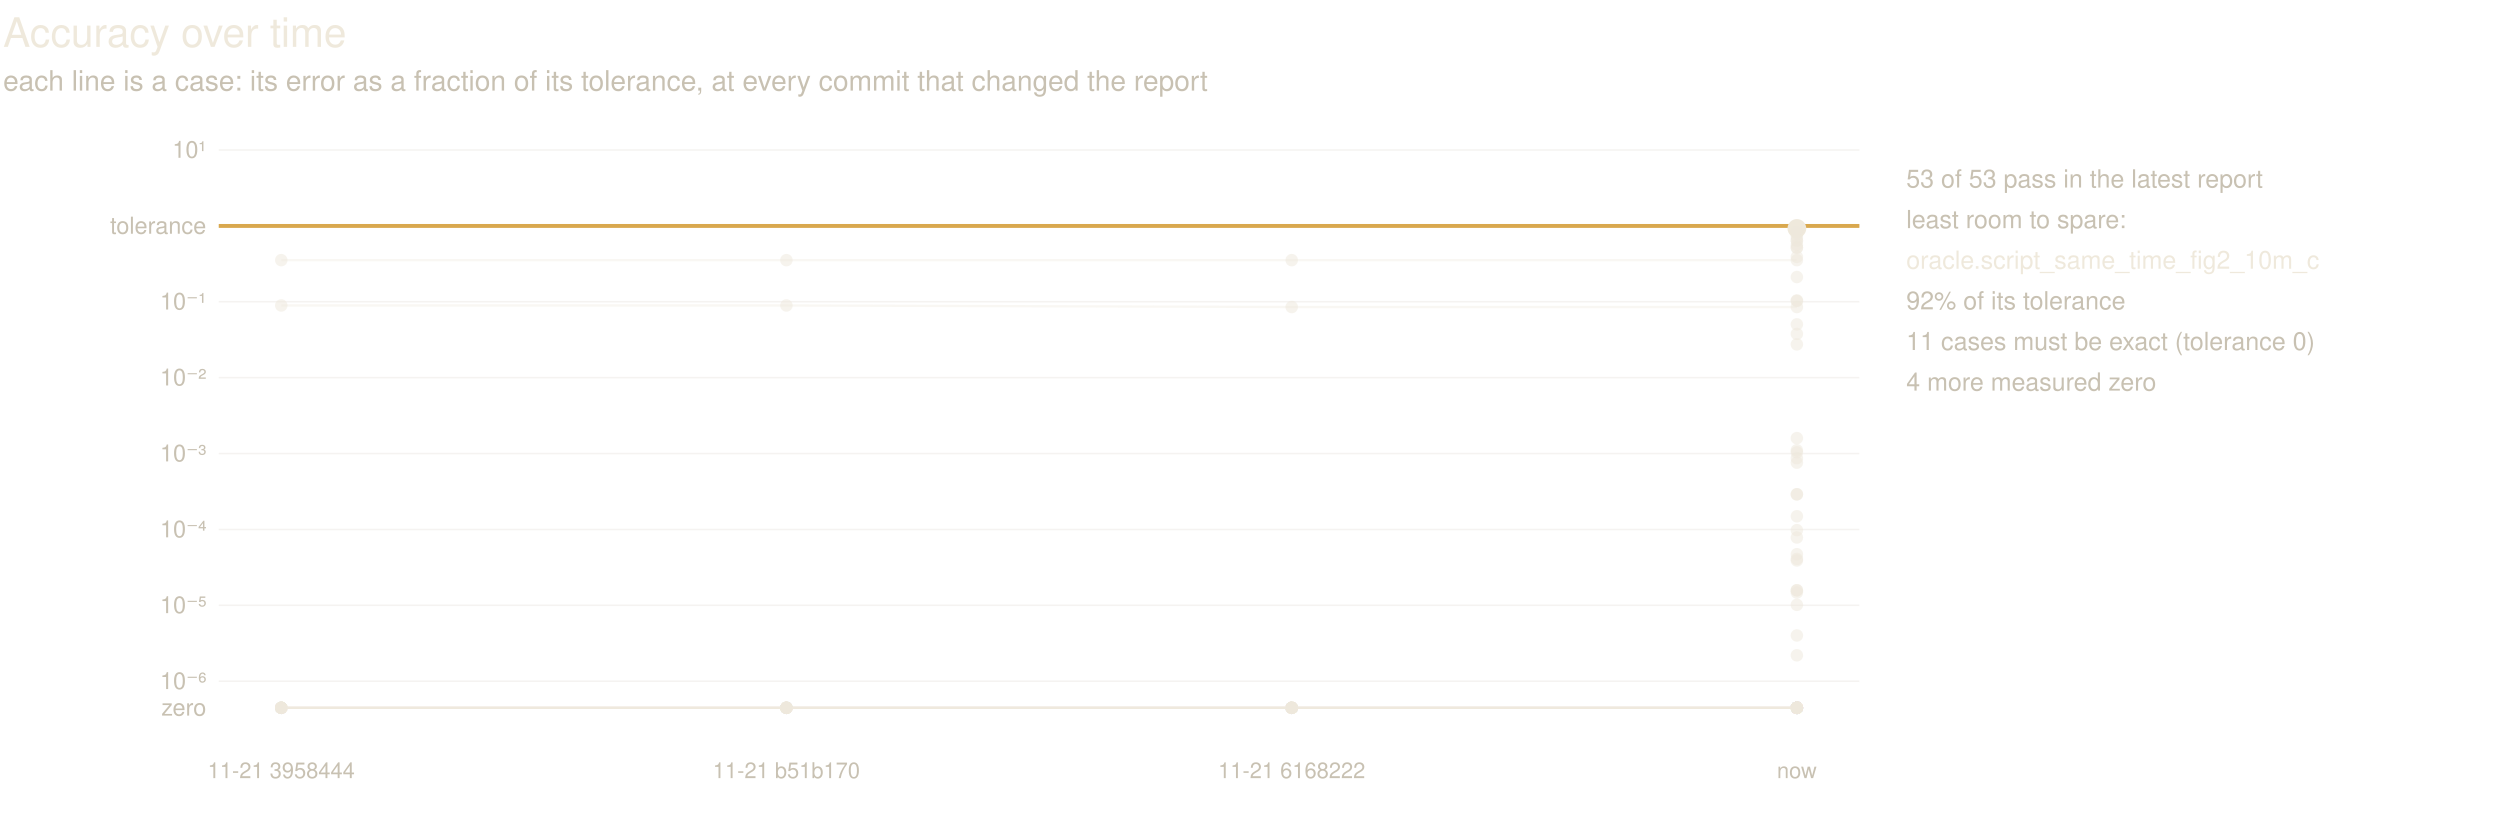
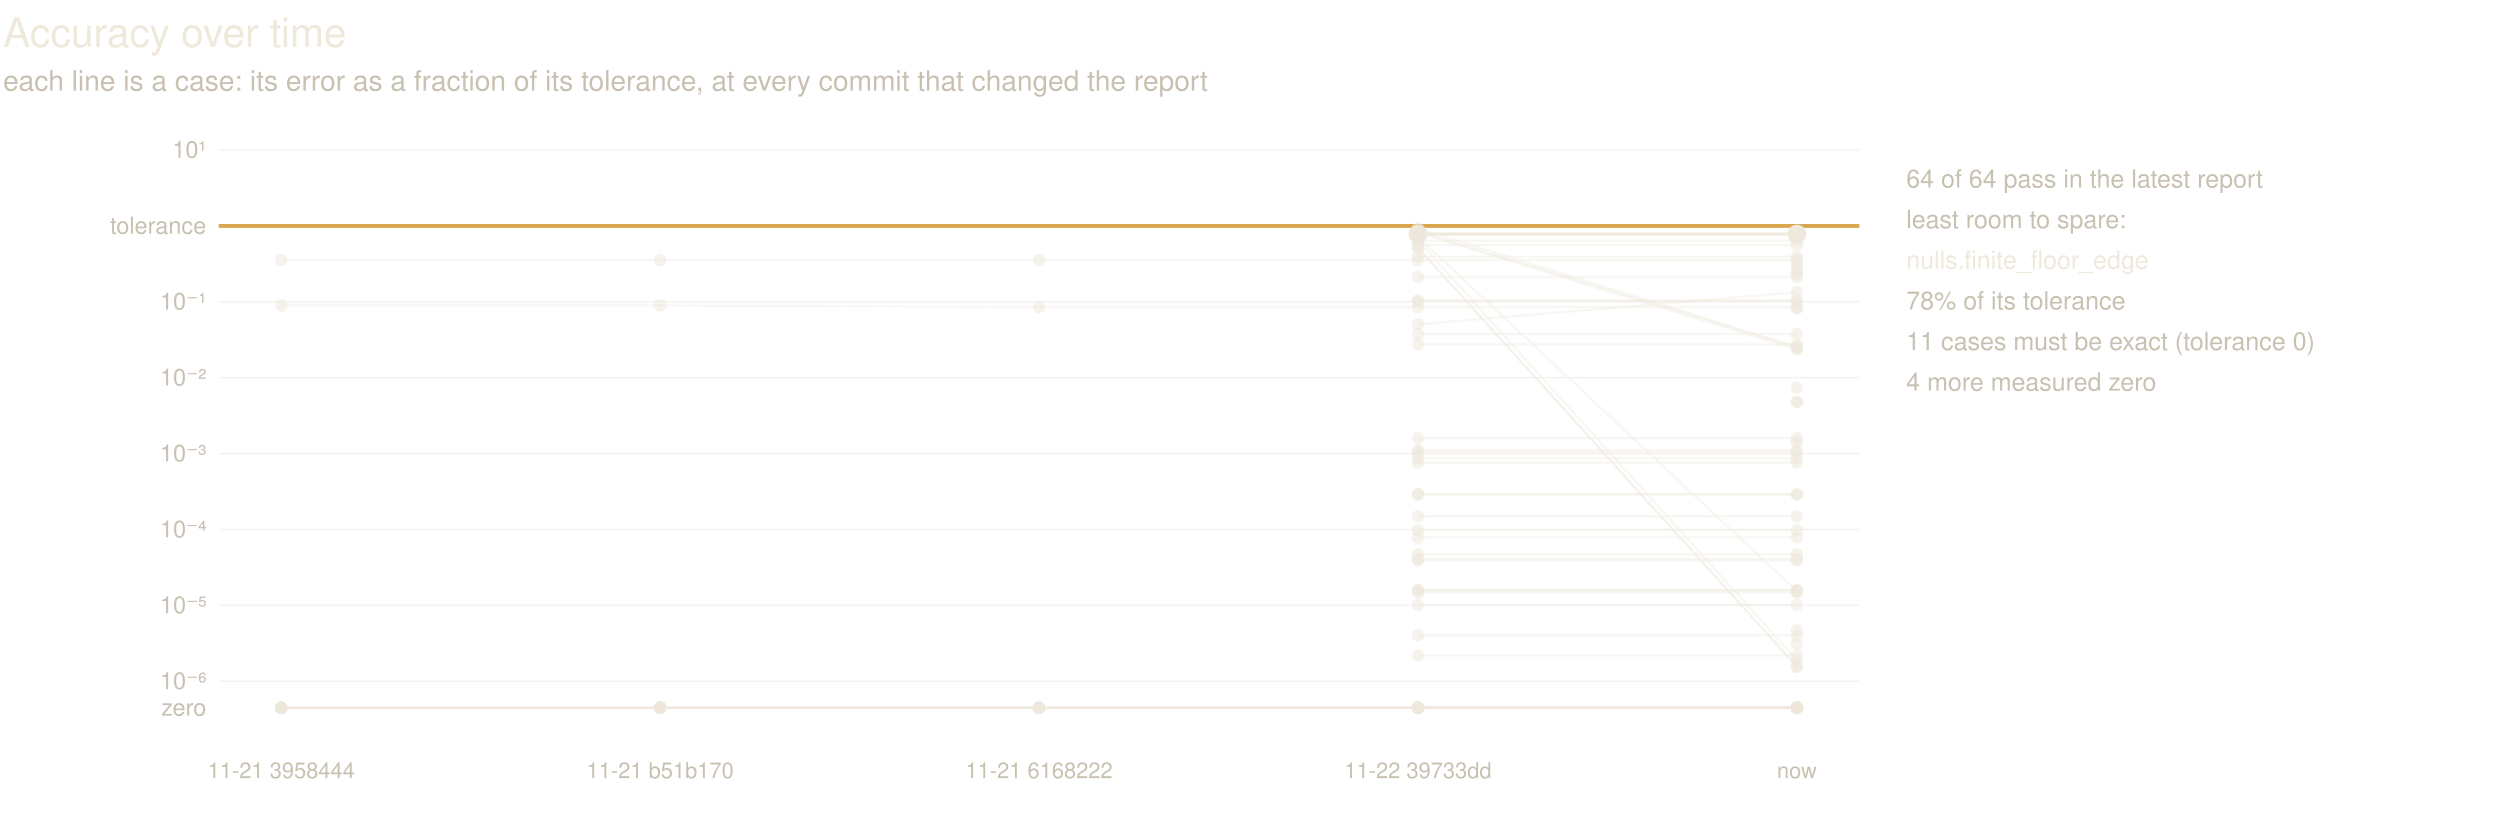
<svg xmlns="http://www.w3.org/2000/svg" viewBox="0 0 1600 520" width="1600" height="520" role="img" aria-label="Each validation case's error as a fraction of its tolerance over time">
  <style>.t{fill:#efe9dc;font-family:'Helvetica Neue',Helvetica,Arial,'Liberation Sans',Arimo,'Nimbus Sans','DejaVu Sans',sans-serif}.m{fill:#c8c1b2}.w{fill:#c8c1b2}.axis{stroke:#c8c1b2;stroke-opacity:0.45;stroke-width:1.5;fill:none}.grid{stroke:#c8c1b2;stroke-opacity:0.18;stroke-width:1}.dot{fill:#efe9dc}.ring{fill:none;stroke:#efe9dc;stroke-width:2}.line{stroke:#efe9dc;stroke-width:2;fill:none;stroke-linejoin:round}.thin{stroke:#efe9dc;stroke-opacity:0.35;stroke-width:1.5;fill:none}.tol{stroke:#d9a84e;stroke-width:2.5;fill:none}.tolfill{fill:#d9a84e}.dash{stroke:#d9a84e;stroke-width:2;stroke-dasharray:6 5;fill:none}</style>
  <text class="t" x="2.0" y="30.0" font-size="26" font-weight="500" text-anchor="start">Accuracy over time</text>
  <text class="t m" x="2.0" y="58.0" font-size="18" font-weight="400" text-anchor="start">each line is a case: its error as a fraction of its tolerance, at every commit that changed the report</text>
  <line class="grid" x1="140" y1="436.0" x2="1190" y2="436.0" />
  <text class="t w" x="132.0" y="441.0" font-size="15" font-weight="400" text-anchor="end">10⁻⁶</text>
  <line class="grid" x1="140" y1="387.4" x2="1190" y2="387.4" />
  <text class="t w" x="132.0" y="392.4" font-size="15" font-weight="400" text-anchor="end">10⁻⁵</text>
  <line class="grid" x1="140" y1="338.9" x2="1190" y2="338.9" />
  <text class="t w" x="132.0" y="343.9" font-size="15" font-weight="400" text-anchor="end">10⁻⁴</text>
  <line class="grid" x1="140" y1="290.3" x2="1190" y2="290.3" />
  <text class="t w" x="132.0" y="295.3" font-size="15" font-weight="400" text-anchor="end">10⁻³</text>
  <line class="grid" x1="140" y1="241.7" x2="1190" y2="241.7" />
  <text class="t w" x="132.0" y="246.7" font-size="15" font-weight="400" text-anchor="end">10⁻²</text>
  <line class="grid" x1="140" y1="193.1" x2="1190" y2="193.1" />
  <text class="t w" x="132.0" y="198.1" font-size="15" font-weight="400" text-anchor="end">10⁻¹</text>
  <line class="grid" x1="140" y1="144.6" x2="1190" y2="144.6" />
  <text class="t w" x="132.0" y="149.6" font-size="15" font-weight="400" text-anchor="end">tolerance</text>
  <line class="grid" x1="140" y1="96.0" x2="1190" y2="96.0" />
  <text class="t w" x="132.0" y="101.0" font-size="15" font-weight="400" text-anchor="end">10¹</text>
  <text class="t w" x="132.0" y="458.0" font-size="15" font-weight="400" text-anchor="end">zero</text>
  <line class="tol" x1="140" y1="144.6" x2="1190" y2="144.6" />
-   <polyline class="thin" points="180.0,453.0 503.3,453.0 826.7,453.0 1150.0,453.0" />
-   <circle class="dot" cx="180.0" cy="453.0" r="4" fill-opacity="0.5" />
-   <circle class="dot" cx="503.3" cy="453.0" r="4" fill-opacity="0.5" />
-   <circle class="dot" cx="826.7" cy="453.0" r="4" fill-opacity="0.5" />
-   <circle class="dot" cx="1150.0" cy="453.0" r="4" fill-opacity="0.5" />
-   <circle class="dot" cx="1150.0" cy="453.0" r="4" fill-opacity="0.5" />
-   <polyline class="thin" points="180.0,453.0 503.3,453.0 826.7,453.0 1150.0,453.0" />
-   <circle class="dot" cx="180.0" cy="453.0" r="4" fill-opacity="0.5" />
-   <circle class="dot" cx="503.3" cy="453.0" r="4" fill-opacity="0.5" />
-   <circle class="dot" cx="826.7" cy="453.0" r="4" fill-opacity="0.5" />
-   <circle class="dot" cx="1150.0" cy="453.0" r="4" fill-opacity="0.5" />
+   <polyline class="thin" points="180.0,453.0 422.5,453.0 665.0,453.0 907.5,453.0 1150.0,453.0" />
+   <circle class="dot" cx="180.0" cy="453.0" r="4" fill-opacity="0.5" />
+   <circle class="dot" cx="422.5" cy="453.0" r="4" fill-opacity="0.5" />
+   <circle class="dot" cx="665.0" cy="453.0" r="4" fill-opacity="0.5" />
+   <circle class="dot" cx="907.5" cy="453.0" r="4" fill-opacity="0.5" />
+   <circle class="dot" cx="1150.0" cy="453.0" r="4" fill-opacity="0.5" />
+   <polyline class="thin" points="907.5,453.0 1150.0,453.0" />
+   <circle class="dot" cx="907.5" cy="453.0" r="4" fill-opacity="0.5" />
+   <circle class="dot" cx="1150.0" cy="453.0" r="4" fill-opacity="0.5" />
+   <polyline class="thin" points="180.0,453.0 422.5,453.0 665.0,453.0 907.5,453.0 1150.0,453.0" />
+   <circle class="dot" cx="180.0" cy="453.0" r="4" fill-opacity="0.5" />
+   <circle class="dot" cx="422.5" cy="453.0" r="4" fill-opacity="0.5" />
+   <circle class="dot" cx="665.0" cy="453.0" r="4" fill-opacity="0.5" />
+   <circle class="dot" cx="907.5" cy="453.0" r="4" fill-opacity="0.5" />
+   <circle class="dot" cx="1150.0" cy="453.0" r="4" fill-opacity="0.5" />
+   <polyline class="thin" points="907.5,339.3 1150.0,339.3" />
+   <circle class="dot" cx="907.5" cy="339.3" r="4" fill-opacity="0.5" />
  <circle class="dot" cx="1150.0" cy="339.3" r="4" fill-opacity="0.5" />
+   <polyline class="thin" points="907.5,192.3 1150.0,192.3" />
+   <circle class="dot" cx="907.5" cy="192.3" r="4" fill-opacity="0.5" />
  <circle class="dot" cx="1150.0" cy="192.3" r="4" fill-opacity="0.5" />
+   <polyline class="thin" points="907.5,316.4 1150.0,316.4" />
+   <circle class="dot" cx="907.5" cy="316.4" r="4" fill-opacity="0.5" />
  <circle class="dot" cx="1150.0" cy="316.4" r="4" fill-opacity="0.5" />
+   <polyline class="thin" points="907.5,213.7 1150.0,213.7" />
+   <circle class="dot" cx="907.5" cy="213.7" r="4" fill-opacity="0.5" />
  <circle class="dot" cx="1150.0" cy="213.7" r="4" fill-opacity="0.5" />
+   <polyline class="thin" points="907.5,377.8 1150.0,377.8" />
+   <circle class="dot" cx="907.5" cy="377.8" r="4" fill-opacity="0.5" />
  <circle class="dot" cx="1150.0" cy="377.8" r="4" fill-opacity="0.5" />
-   <polyline class="thin" points="180.0,453.0 503.3,453.0 826.7,453.0 1150.0,453.0" />
-   <circle class="dot" cx="180.0" cy="453.0" r="4" fill-opacity="0.5" />
-   <circle class="dot" cx="503.3" cy="453.0" r="4" fill-opacity="0.5" />
-   <circle class="dot" cx="826.7" cy="453.0" r="4" fill-opacity="0.5" />
-   <circle class="dot" cx="1150.0" cy="453.0" r="4" fill-opacity="0.5" />
-   <circle class="dot" cx="1150.0" cy="149.8" r="4" fill-opacity="0.5" />
-   <circle class="dot" cx="1150.0" cy="453.0" r="4" fill-opacity="0.5" />
-   <circle class="dot" cx="1150.0" cy="453.0" r="4" fill-opacity="0.5" />
+   <polyline class="thin" points="180.0,453.0 422.5,453.0 665.0,453.0 907.5,453.0 1150.0,453.0" />
+   <circle class="dot" cx="180.0" cy="453.0" r="4" fill-opacity="0.5" />
+   <circle class="dot" cx="422.5" cy="453.0" r="4" fill-opacity="0.5" />
+   <circle class="dot" cx="665.0" cy="453.0" r="4" fill-opacity="0.5" />
+   <circle class="dot" cx="907.5" cy="453.0" r="4" fill-opacity="0.5" />
+   <circle class="dot" cx="1150.0" cy="453.0" r="4" fill-opacity="0.5" />
+   <polyline class="line" points="907.5,149.8 1150.0,149.8" />
+   <circle class="dot" cx="907.5" cy="149.8" r="6" fill-opacity="1" />
+   <circle class="dot" cx="1150.0" cy="149.8" r="6" fill-opacity="1" />
+   <polyline class="thin" points="907.5,453.0 1150.0,453.0" />
+   <circle class="dot" cx="907.5" cy="453.0" r="4" fill-opacity="0.5" />
+   <circle class="dot" cx="1150.0" cy="453.0" r="4" fill-opacity="0.5" />
+   <polyline class="thin" points="907.5,453.0 1150.0,453.0" />
+   <circle class="dot" cx="907.5" cy="453.0" r="4" fill-opacity="0.5" />
+   <circle class="dot" cx="1150.0" cy="453.0" r="4" fill-opacity="0.5" />
+   <polyline class="thin" points="907.5,220.4 1150.0,220.4" />
+   <circle class="dot" cx="907.5" cy="220.4" r="4" fill-opacity="0.5" />
  <circle class="dot" cx="1150.0" cy="220.4" r="4" fill-opacity="0.5" />
-   <circle class="dot" cx="1150.0" cy="453.0" r="4" fill-opacity="0.5" />
+   <polyline class="thin" points="907.5,453.0 1150.0,453.0" />
+   <circle class="dot" cx="907.5" cy="453.0" r="4" fill-opacity="0.5" />
+   <circle class="dot" cx="1150.0" cy="453.0" r="4" fill-opacity="0.5" />
+   <polyline class="thin" points="907.5,406.7 1150.0,406.7" />
+   <circle class="dot" cx="907.5" cy="406.7" r="4" fill-opacity="0.5" />
  <circle class="dot" cx="1150.0" cy="406.7" r="4" fill-opacity="0.5" />
+   <polyline class="thin" points="907.5,154.1 1150.0,154.1" />
+   <circle class="dot" cx="907.5" cy="154.1" r="4" fill-opacity="0.5" />
  <circle class="dot" cx="1150.0" cy="154.1" r="4" fill-opacity="0.5" />
+   <circle class="dot" cx="1150.0" cy="168.0" r="4" fill-opacity="0.5" />
+   <circle class="dot" cx="1150.0" cy="197.5" r="4" fill-opacity="0.5" />
+   <circle class="dot" cx="1150.0" cy="175.6" r="4" fill-opacity="0.5" />
+   <circle class="dot" cx="1150.0" cy="171.3" r="4" fill-opacity="0.5" />
+   <circle class="dot" cx="1150.0" cy="173.5" r="4" fill-opacity="0.5" />
+   <circle class="dot" cx="1150.0" cy="257.3" r="4" fill-opacity="0.5" />
+   <circle class="dot" cx="1150.0" cy="257.1" r="4" fill-opacity="0.5" />
+   <circle class="dot" cx="1150.0" cy="248.2" r="4" fill-opacity="0.5" />
+   <polyline class="thin" points="907.5,344.0 1150.0,344.0" />
+   <circle class="dot" cx="907.5" cy="344.0" r="4" fill-opacity="0.5" />
  <circle class="dot" cx="1150.0" cy="344.0" r="4" fill-opacity="0.5" />
+   <polyline class="thin" points="907.5,280.4 1150.0,280.4" />
+   <circle class="dot" cx="907.5" cy="280.4" r="4" fill-opacity="0.5" />
  <circle class="dot" cx="1150.0" cy="280.4" r="4" fill-opacity="0.5" />
+   <polyline class="thin" points="907.5,330.4 1150.0,330.4" />
+   <circle class="dot" cx="907.5" cy="330.4" r="4" fill-opacity="0.5" />
  <circle class="dot" cx="1150.0" cy="330.4" r="4" fill-opacity="0.5" />
+   <polyline class="thin" points="907.5,289.5 1150.0,289.5" />
+   <circle class="dot" cx="907.5" cy="289.5" r="4" fill-opacity="0.5" />
  <circle class="dot" cx="1150.0" cy="289.5" r="4" fill-opacity="0.5" />
+   <polyline class="thin" points="907.5,316.3 1150.0,316.3" />
+   <circle class="dot" cx="907.5" cy="316.3" r="4" fill-opacity="0.5" />
  <circle class="dot" cx="1150.0" cy="316.3" r="4" fill-opacity="0.5" />
+   <polyline class="thin" points="907.5,358.7 1150.0,358.7" />
+   <circle class="dot" cx="907.5" cy="358.7" r="4" fill-opacity="0.5" />
  <circle class="dot" cx="1150.0" cy="358.7" r="4" fill-opacity="0.5" />
+   <polyline class="thin" points="907.5,357.7 1150.0,357.7" />
+   <circle class="dot" cx="907.5" cy="357.7" r="4" fill-opacity="0.5" />
  <circle class="dot" cx="1150.0" cy="357.7" r="4" fill-opacity="0.5" />
+   <polyline class="thin" points="907.5,354.7 1150.0,354.7" />
+   <circle class="dot" cx="907.5" cy="354.7" r="4" fill-opacity="0.5" />
  <circle class="dot" cx="1150.0" cy="354.7" r="4" fill-opacity="0.5" />
+   <polyline class="thin" points="907.5,156.7 1150.0,156.7" />
+   <circle class="dot" cx="907.5" cy="156.7" r="4" fill-opacity="0.5" />
  <circle class="dot" cx="1150.0" cy="156.7" r="4" fill-opacity="0.5" />
-   <circle class="dot" cx="1150.0" cy="151.7" r="4" fill-opacity="0.5" />
-   <circle class="dot" cx="1150.0" cy="207.6" r="4" fill-opacity="0.5" />
-   <circle class="dot" cx="1150.0" cy="148.8" r="4" fill-opacity="0.5" />
-   <circle class="dot" cx="1150.0" cy="146.2" r="6" fill-opacity="1" />
-   <circle class="dot" cx="1150.0" cy="148.2" r="4" fill-opacity="0.5" />
-   <circle class="dot" cx="1150.0" cy="158.4" r="4" fill-opacity="0.5" />
-   <circle class="dot" cx="1150.0" cy="158.6" r="4" fill-opacity="0.5" />
-   <circle class="dot" cx="1150.0" cy="153.8" r="4" fill-opacity="0.5" />
+   <polyline class="thin" points="907.5,151.7 1150.0,378.4" />
+   <circle class="dot" cx="907.5" cy="151.7" r="4" fill-opacity="0.5" />
+   <circle class="dot" cx="1150.0" cy="378.4" r="4" fill-opacity="0.5" />
+   <polyline class="thin" points="907.5,207.6 1150.0,187.0" />
+   <circle class="dot" cx="907.5" cy="207.6" r="4" fill-opacity="0.5" />
+   <circle class="dot" cx="1150.0" cy="187.0" r="4" fill-opacity="0.5" />
+   <polyline class="thin" points="907.5,148.8 1150.0,223.7" />
+   <circle class="dot" cx="907.5" cy="148.8" r="4" fill-opacity="0.5" />
+   <circle class="dot" cx="1150.0" cy="223.7" r="4" fill-opacity="0.5" />
+   <polyline class="thin" points="907.5,146.2 1150.0,222.1" />
+   <circle class="dot" cx="907.5" cy="146.2" r="4" fill-opacity="0.5" />
+   <circle class="dot" cx="1150.0" cy="222.1" r="4" fill-opacity="0.5" />
+   <polyline class="thin" points="907.5,148.2 1150.0,222.3" />
+   <circle class="dot" cx="907.5" cy="148.2" r="4" fill-opacity="0.5" />
+   <circle class="dot" cx="1150.0" cy="222.3" r="4" fill-opacity="0.5" />
+   <polyline class="thin" points="907.5,158.4 1150.0,426.8" />
+   <circle class="dot" cx="907.5" cy="158.4" r="4" fill-opacity="0.5" />
+   <circle class="dot" cx="1150.0" cy="426.8" r="4" fill-opacity="0.5" />
+   <polyline class="thin" points="907.5,158.6 1150.0,426.4" />
+   <circle class="dot" cx="907.5" cy="158.6" r="4" fill-opacity="0.5" />
+   <circle class="dot" cx="1150.0" cy="426.4" r="4" fill-opacity="0.5" />
+   <polyline class="thin" points="907.5,153.8 1150.0,422.4" />
+   <circle class="dot" cx="907.5" cy="153.8" r="4" fill-opacity="0.5" />
+   <circle class="dot" cx="1150.0" cy="422.4" r="4" fill-opacity="0.5" />
+   <polyline class="thin" points="907.5,377.8 1150.0,377.8" />
+   <circle class="dot" cx="907.5" cy="377.8" r="4" fill-opacity="0.5" />
  <circle class="dot" cx="1150.0" cy="377.8" r="4" fill-opacity="0.5" />
+   <polyline class="thin" points="907.5,387.1 1150.0,387.1" />
+   <circle class="dot" cx="907.5" cy="387.1" r="4" fill-opacity="0.5" />
  <circle class="dot" cx="1150.0" cy="387.1" r="4" fill-opacity="0.5" />
+   <polyline class="thin" points="907.5,379.2 1150.0,379.2" />
+   <circle class="dot" cx="907.5" cy="379.2" r="4" fill-opacity="0.5" />
  <circle class="dot" cx="1150.0" cy="379.2" r="4" fill-opacity="0.5" />
+   <polyline class="thin" points="907.5,419.4 1150.0,419.4" />
+   <circle class="dot" cx="907.5" cy="419.4" r="4" fill-opacity="0.5" />
  <circle class="dot" cx="1150.0" cy="419.4" r="4" fill-opacity="0.5" />
-   <polyline class="thin" points="180.0,453.0 503.3,453.0 826.7,453.0 1150.0,453.0" />
-   <circle class="dot" cx="180.0" cy="453.0" r="4" fill-opacity="0.5" />
-   <circle class="dot" cx="503.3" cy="453.0" r="4" fill-opacity="0.5" />
-   <circle class="dot" cx="826.7" cy="453.0" r="4" fill-opacity="0.5" />
-   <circle class="dot" cx="1150.0" cy="453.0" r="4" fill-opacity="0.5" />
-   <polyline class="thin" points="503.3,453.0 826.7,453.0 1150.0,453.0" />
-   <circle class="dot" cx="503.3" cy="453.0" r="4" fill-opacity="0.5" />
-   <circle class="dot" cx="826.7" cy="453.0" r="4" fill-opacity="0.5" />
-   <circle class="dot" cx="1150.0" cy="453.0" r="4" fill-opacity="0.5" />
-   <polyline class="thin" points="180.0,195.5 503.3,195.5 826.7,196.5 1150.0,196.5" />
+   <polyline class="thin" points="180.0,453.0 422.5,453.0 665.0,453.0 907.5,453.0 1150.0,453.0" />
+   <circle class="dot" cx="180.0" cy="453.0" r="4" fill-opacity="0.5" />
+   <circle class="dot" cx="422.5" cy="453.0" r="4" fill-opacity="0.5" />
+   <circle class="dot" cx="665.0" cy="453.0" r="4" fill-opacity="0.5" />
+   <circle class="dot" cx="907.5" cy="453.0" r="4" fill-opacity="0.5" />
+   <circle class="dot" cx="1150.0" cy="453.0" r="4" fill-opacity="0.5" />
+   <polyline class="thin" points="422.5,453.0 665.0,453.0 907.5,453.0 1150.0,453.0" />
+   <circle class="dot" cx="422.5" cy="453.0" r="4" fill-opacity="0.5" />
+   <circle class="dot" cx="665.0" cy="453.0" r="4" fill-opacity="0.5" />
+   <circle class="dot" cx="907.5" cy="453.0" r="4" fill-opacity="0.5" />
+   <circle class="dot" cx="1150.0" cy="453.0" r="4" fill-opacity="0.5" />
+   <polyline class="thin" points="180.0,195.5 422.5,195.5 665.0,196.5 907.5,196.5 1150.0,196.5" />
  <circle class="dot" cx="180.0" cy="195.5" r="4" fill-opacity="0.5" />
-   <circle class="dot" cx="503.3" cy="195.5" r="4" fill-opacity="0.5" />
-   <circle class="dot" cx="826.7" cy="196.5" r="4" fill-opacity="0.5" />
+   <circle class="dot" cx="422.5" cy="195.5" r="4" fill-opacity="0.5" />
+   <circle class="dot" cx="665.0" cy="196.5" r="4" fill-opacity="0.5" />
+   <circle class="dot" cx="907.5" cy="196.5" r="4" fill-opacity="0.5" />
  <circle class="dot" cx="1150.0" cy="196.5" r="4" fill-opacity="0.5" />
-   <polyline class="thin" points="180.0,166.5 503.3,166.5 826.7,166.5 1150.0,166.5" />
+   <polyline class="thin" points="180.0,166.5 422.5,166.5 665.0,166.5 907.5,166.5 1150.0,166.5" />
  <circle class="dot" cx="180.0" cy="166.5" r="4" fill-opacity="0.5" />
-   <circle class="dot" cx="503.3" cy="166.5" r="4" fill-opacity="0.5" />
-   <circle class="dot" cx="826.7" cy="166.5" r="4" fill-opacity="0.5" />
+   <circle class="dot" cx="422.5" cy="166.5" r="4" fill-opacity="0.5" />
+   <circle class="dot" cx="665.0" cy="166.5" r="4" fill-opacity="0.5" />
+   <circle class="dot" cx="907.5" cy="166.5" r="4" fill-opacity="0.5" />
  <circle class="dot" cx="1150.0" cy="166.5" r="4" fill-opacity="0.5" />
-   <polyline class="thin" points="180.0,453.0 503.3,453.0 826.7,453.0 1150.0,453.0" />
-   <circle class="dot" cx="180.0" cy="453.0" r="4" fill-opacity="0.5" />
-   <circle class="dot" cx="503.3" cy="453.0" r="4" fill-opacity="0.5" />
-   <circle class="dot" cx="826.7" cy="453.0" r="4" fill-opacity="0.5" />
-   <circle class="dot" cx="1150.0" cy="453.0" r="4" fill-opacity="0.5" />
+   <polyline class="thin" points="180.0,453.0 422.5,453.0 665.0,453.0 907.5,453.0 1150.0,453.0" />
+   <circle class="dot" cx="180.0" cy="453.0" r="4" fill-opacity="0.5" />
+   <circle class="dot" cx="422.5" cy="453.0" r="4" fill-opacity="0.5" />
+   <circle class="dot" cx="665.0" cy="453.0" r="4" fill-opacity="0.5" />
+   <circle class="dot" cx="907.5" cy="453.0" r="4" fill-opacity="0.5" />
+   <circle class="dot" cx="1150.0" cy="453.0" r="4" fill-opacity="0.5" />
+   <polyline class="thin" points="907.5,177.3 1150.0,177.3" />
+   <circle class="dot" cx="907.5" cy="177.3" r="4" fill-opacity="0.5" />
  <circle class="dot" cx="1150.0" cy="177.3" r="4" fill-opacity="0.5" />
-   <circle class="dot" cx="1150.0" cy="453.0" r="4" fill-opacity="0.5" />
+   <polyline class="thin" points="907.5,453.0 1150.0,453.0" />
+   <circle class="dot" cx="907.5" cy="453.0" r="4" fill-opacity="0.5" />
+   <circle class="dot" cx="1150.0" cy="453.0" r="4" fill-opacity="0.5" />
+   <polyline class="thin" points="907.5,192.6 1150.0,192.6" />
+   <circle class="dot" cx="907.5" cy="192.6" r="4" fill-opacity="0.5" />
  <circle class="dot" cx="1150.0" cy="192.6" r="4" fill-opacity="0.5" />
+   <polyline class="thin" points="907.5,296.1 1150.0,296.1" />
+   <circle class="dot" cx="907.5" cy="296.1" r="4" fill-opacity="0.5" />
  <circle class="dot" cx="1150.0" cy="296.1" r="4" fill-opacity="0.5" />
-   <circle class="dot" cx="1150.0" cy="453.0" r="4" fill-opacity="0.5" />
+   <polyline class="thin" points="907.5,453.0 1150.0,453.0" />
+   <circle class="dot" cx="907.5" cy="453.0" r="4" fill-opacity="0.5" />
+   <circle class="dot" cx="1150.0" cy="453.0" r="4" fill-opacity="0.5" />
+   <polyline class="thin" points="907.5,288.2 1150.0,288.2" />
+   <circle class="dot" cx="907.5" cy="288.2" r="4" fill-opacity="0.5" />
  <circle class="dot" cx="1150.0" cy="288.2" r="4" fill-opacity="0.5" />
+   <polyline class="thin" points="907.5,293.2 1150.0,293.2" />
+   <circle class="dot" cx="907.5" cy="293.2" r="4" fill-opacity="0.5" />
  <circle class="dot" cx="1150.0" cy="293.2" r="4" fill-opacity="0.5" />
-   <polyline class="thin" points="180.0,453.0 503.3,453.0 826.7,453.0 1150.0,453.0" />
-   <circle class="dot" cx="180.0" cy="453.0" r="4" fill-opacity="0.5" />
-   <circle class="dot" cx="503.3" cy="453.0" r="4" fill-opacity="0.5" />
-   <circle class="dot" cx="826.7" cy="453.0" r="4" fill-opacity="0.5" />
-   <circle class="dot" cx="1150.0" cy="453.0" r="4" fill-opacity="0.5" />
-   <polyline class="thin" points="180.0,453.0 503.3,453.0 826.7,453.0 1150.0,453.0" />
-   <circle class="dot" cx="180.0" cy="453.0" r="4" fill-opacity="0.5" />
-   <circle class="dot" cx="503.3" cy="453.0" r="4" fill-opacity="0.5" />
-   <circle class="dot" cx="826.7" cy="453.0" r="4" fill-opacity="0.5" />
-   <circle class="dot" cx="1150.0" cy="453.0" r="4" fill-opacity="0.5" />
+   <polyline class="thin" points="180.0,453.0 422.5,453.0 665.0,453.0 907.5,453.0 1150.0,453.0" />
+   <circle class="dot" cx="180.0" cy="453.0" r="4" fill-opacity="0.5" />
+   <circle class="dot" cx="422.5" cy="453.0" r="4" fill-opacity="0.5" />
+   <circle class="dot" cx="665.0" cy="453.0" r="4" fill-opacity="0.5" />
+   <circle class="dot" cx="907.5" cy="453.0" r="4" fill-opacity="0.5" />
+   <circle class="dot" cx="1150.0" cy="453.0" r="4" fill-opacity="0.5" />
+   <polyline class="thin" points="180.0,453.0 422.5,453.0 665.0,453.0 907.5,453.0 1150.0,453.0" />
+   <circle class="dot" cx="180.0" cy="453.0" r="4" fill-opacity="0.5" />
+   <circle class="dot" cx="422.5" cy="453.0" r="4" fill-opacity="0.5" />
+   <circle class="dot" cx="665.0" cy="453.0" r="4" fill-opacity="0.5" />
+   <circle class="dot" cx="907.5" cy="453.0" r="4" fill-opacity="0.5" />
+   <circle class="dot" cx="1150.0" cy="453.0" r="4" fill-opacity="0.5" />
+   <polyline class="thin" points="907.5,164.4 1150.0,164.4" />
+   <circle class="dot" cx="907.5" cy="164.4" r="4" fill-opacity="0.5" />
  <circle class="dot" cx="1150.0" cy="164.4" r="4" fill-opacity="0.5" />
-   <polyline class="thin" points="180.0,453.0 503.3,453.0 826.7,453.0 1150.0,453.0" />
-   <circle class="dot" cx="180.0" cy="453.0" r="4" fill-opacity="0.5" />
-   <circle class="dot" cx="503.3" cy="453.0" r="4" fill-opacity="0.5" />
-   <circle class="dot" cx="826.7" cy="453.0" r="4" fill-opacity="0.5" />
+   <circle class="dot" cx="1150.0" cy="282.9" r="4" fill-opacity="0.5" />
+   <circle class="dot" cx="1150.0" cy="412.1" r="4" fill-opacity="0.5" />
+   <circle class="dot" cx="1150.0" cy="403.3" r="4" fill-opacity="0.5" />
+   <polyline class="thin" points="180.0,453.0 422.5,453.0 665.0,453.0 907.5,453.0 1150.0,453.0" />
+   <circle class="dot" cx="180.0" cy="453.0" r="4" fill-opacity="0.5" />
+   <circle class="dot" cx="422.5" cy="453.0" r="4" fill-opacity="0.5" />
+   <circle class="dot" cx="665.0" cy="453.0" r="4" fill-opacity="0.5" />
+   <circle class="dot" cx="907.5" cy="453.0" r="4" fill-opacity="0.5" />
  <circle class="dot" cx="1150.0" cy="453.0" r="4" fill-opacity="0.5" />
  <text class="t w" x="180.0" y="498.0" font-size="14" font-weight="400" text-anchor="middle">11-21 3958444</text>
-   <text class="t w" x="503.3" y="498.0" font-size="14" font-weight="400" text-anchor="middle">11-21 b51b170</text>
-   <text class="t w" x="826.7" y="498.0" font-size="14" font-weight="400" text-anchor="middle">11-21 6168222</text>
+   <text class="t w" x="422.5" y="498.0" font-size="14" font-weight="400" text-anchor="middle">11-21 b51b170</text>
+   <text class="t w" x="665.0" y="498.0" font-size="14" font-weight="400" text-anchor="middle">11-21 6168222</text>
+   <text class="t w" x="907.5" y="498.0" font-size="14" font-weight="400" text-anchor="middle">11-22 39733dd</text>
  <text class="t w" x="1150.0" y="498.0" font-size="14" font-weight="400" text-anchor="middle">now</text>
-   <text class="t m" x="1220.0" y="120.0" font-size="16" font-weight="400" text-anchor="start">53 of 53 pass in the latest report</text>
+   <text class="t m" x="1220.0" y="120.0" font-size="16" font-weight="400" text-anchor="start">64 of 64 pass in the latest report</text>
  <text class="t m" x="1220.0" y="146.0" font-size="16" font-weight="400" text-anchor="start">least room to spare:</text>
-   <text class="t" x="1220.0" y="172.0" font-size="16" font-weight="500" text-anchor="start">oracle.script_same_time_fig2_10m_c</text>
-   <text class="t m" x="1220.0" y="198.0" font-size="16" font-weight="400" text-anchor="start">92% of its tolerance</text>
+   <text class="t" x="1220.0" y="172.0" font-size="16" font-weight="500" text-anchor="start">nulls.finite_floor_edge</text>
+   <text class="t m" x="1220.0" y="198.0" font-size="16" font-weight="400" text-anchor="start">78% of its tolerance</text>
  <text class="t m" x="1220.0" y="224.0" font-size="16" font-weight="400" text-anchor="start">11 cases must be exact (tolerance 0)</text>
  <text class="t m" x="1220.0" y="250.0" font-size="16" font-weight="400" text-anchor="start">4 more measured zero</text>
</svg>
